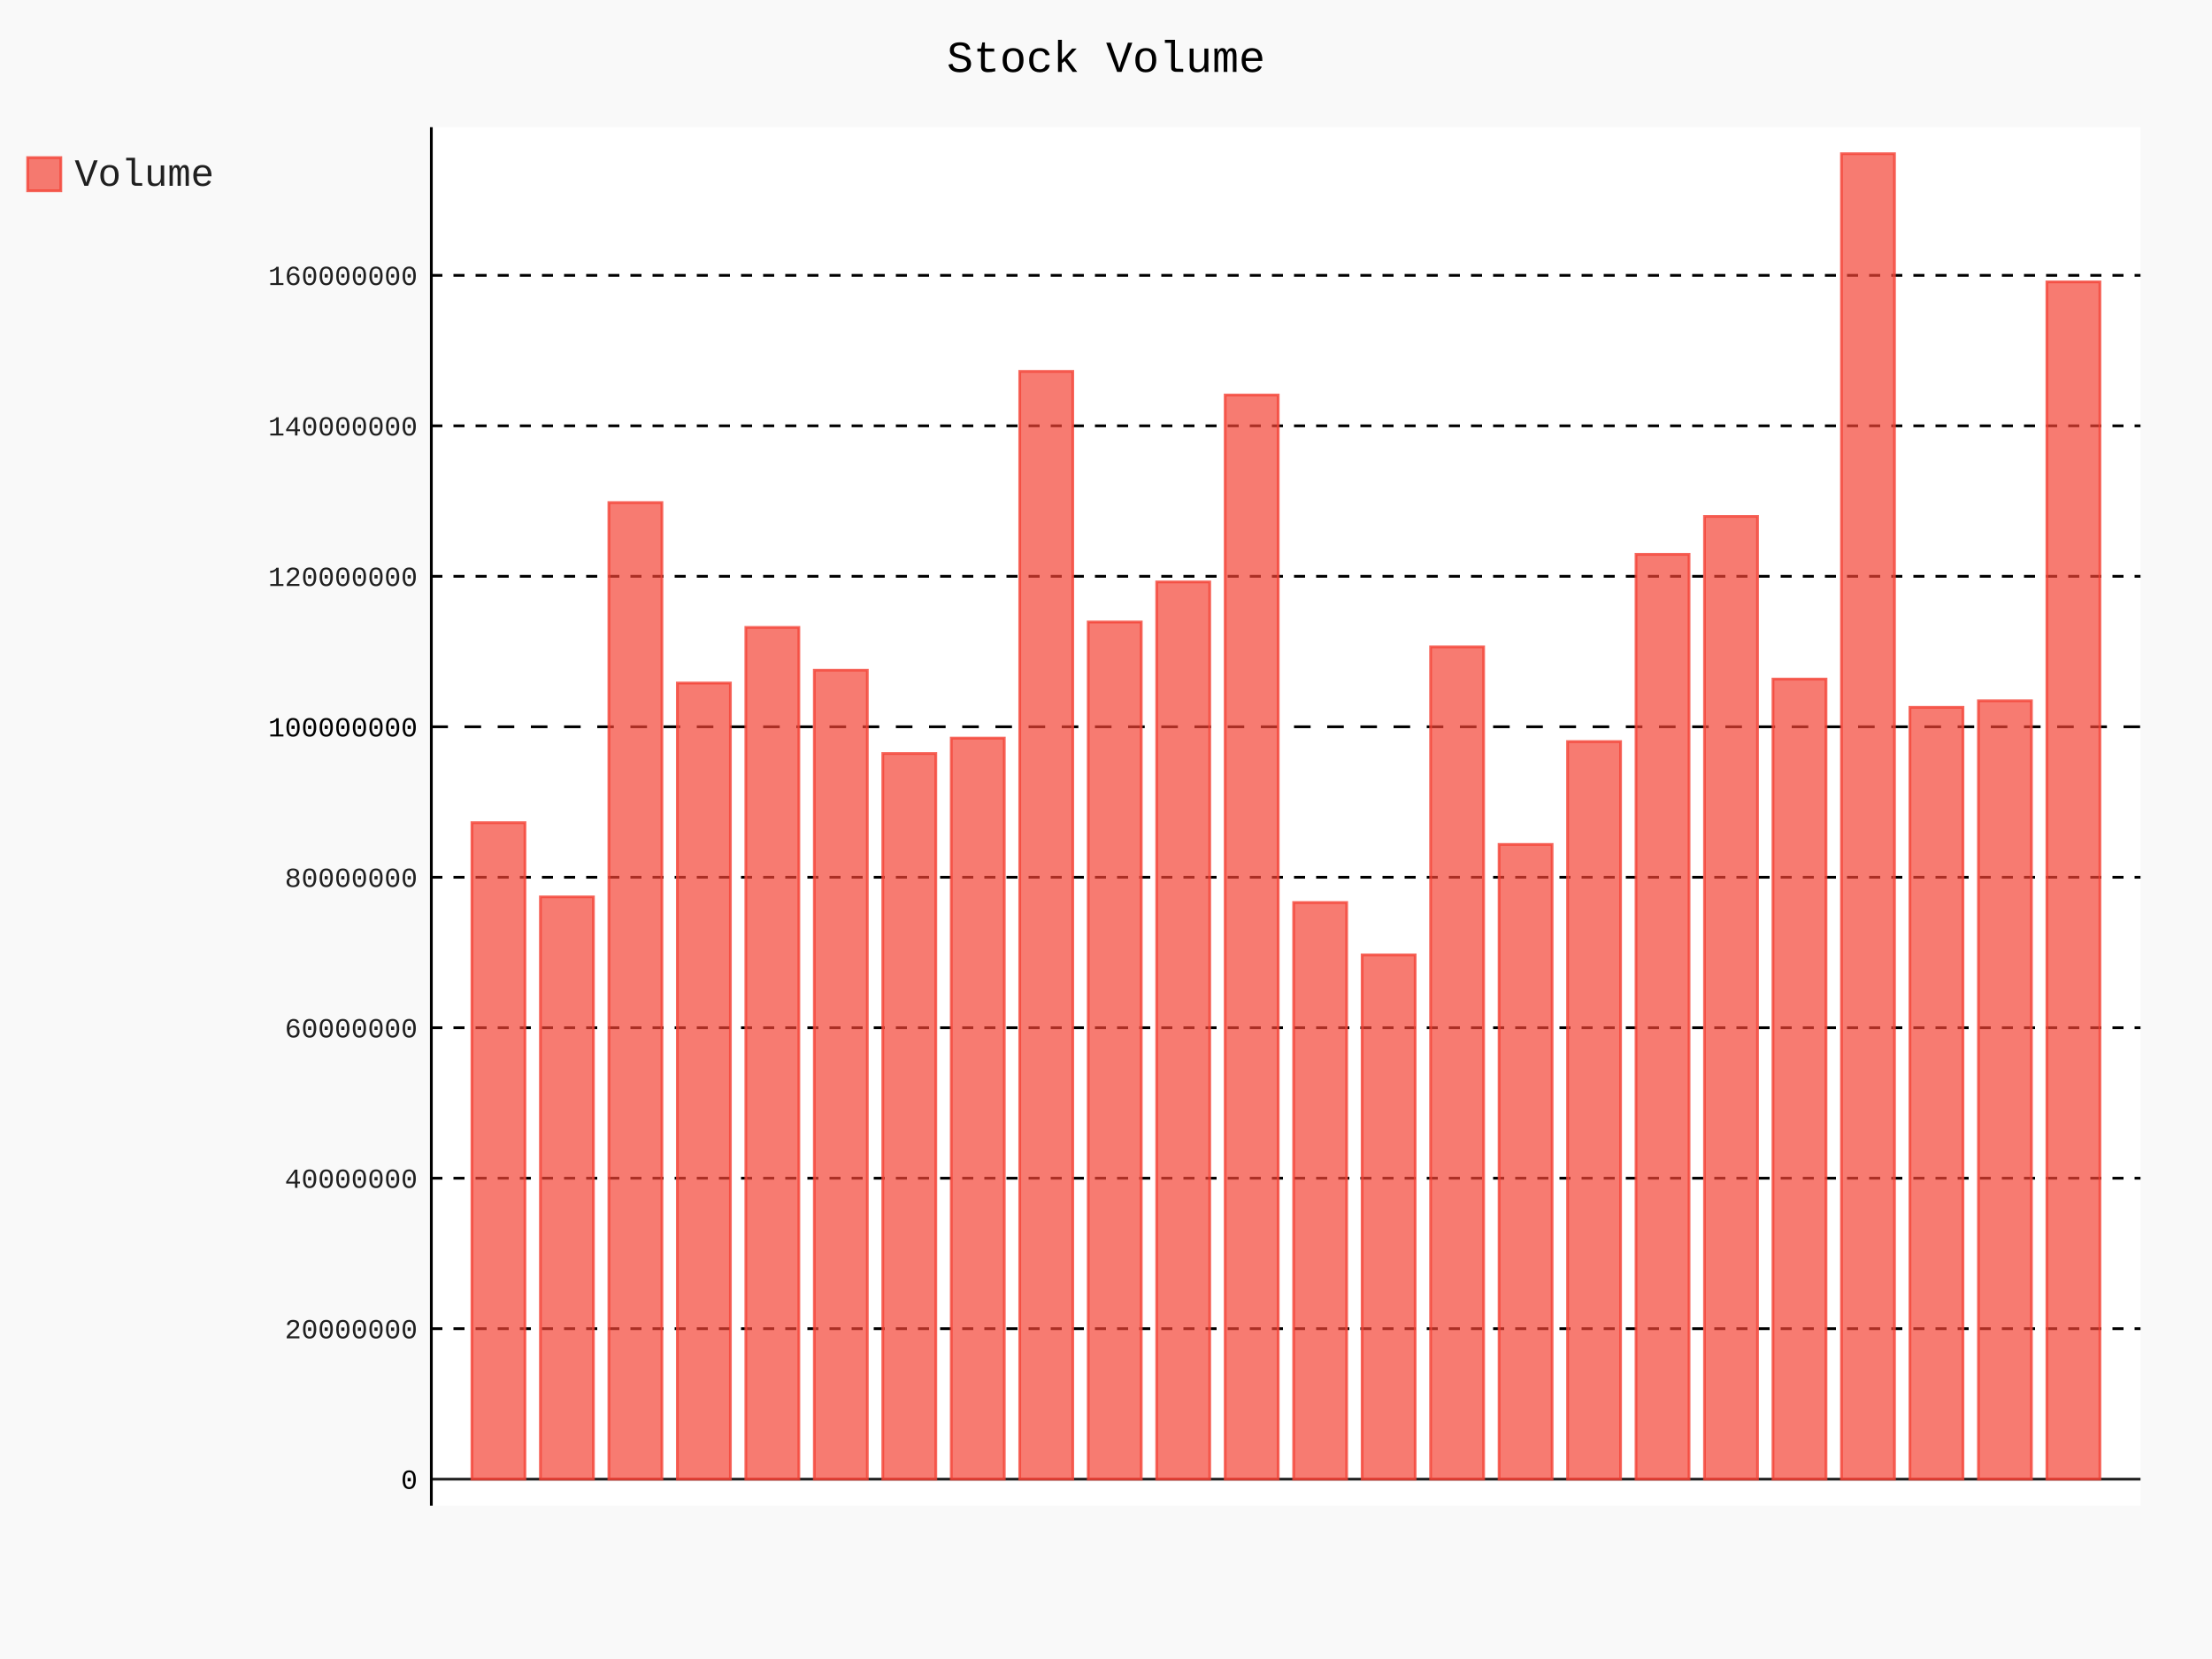
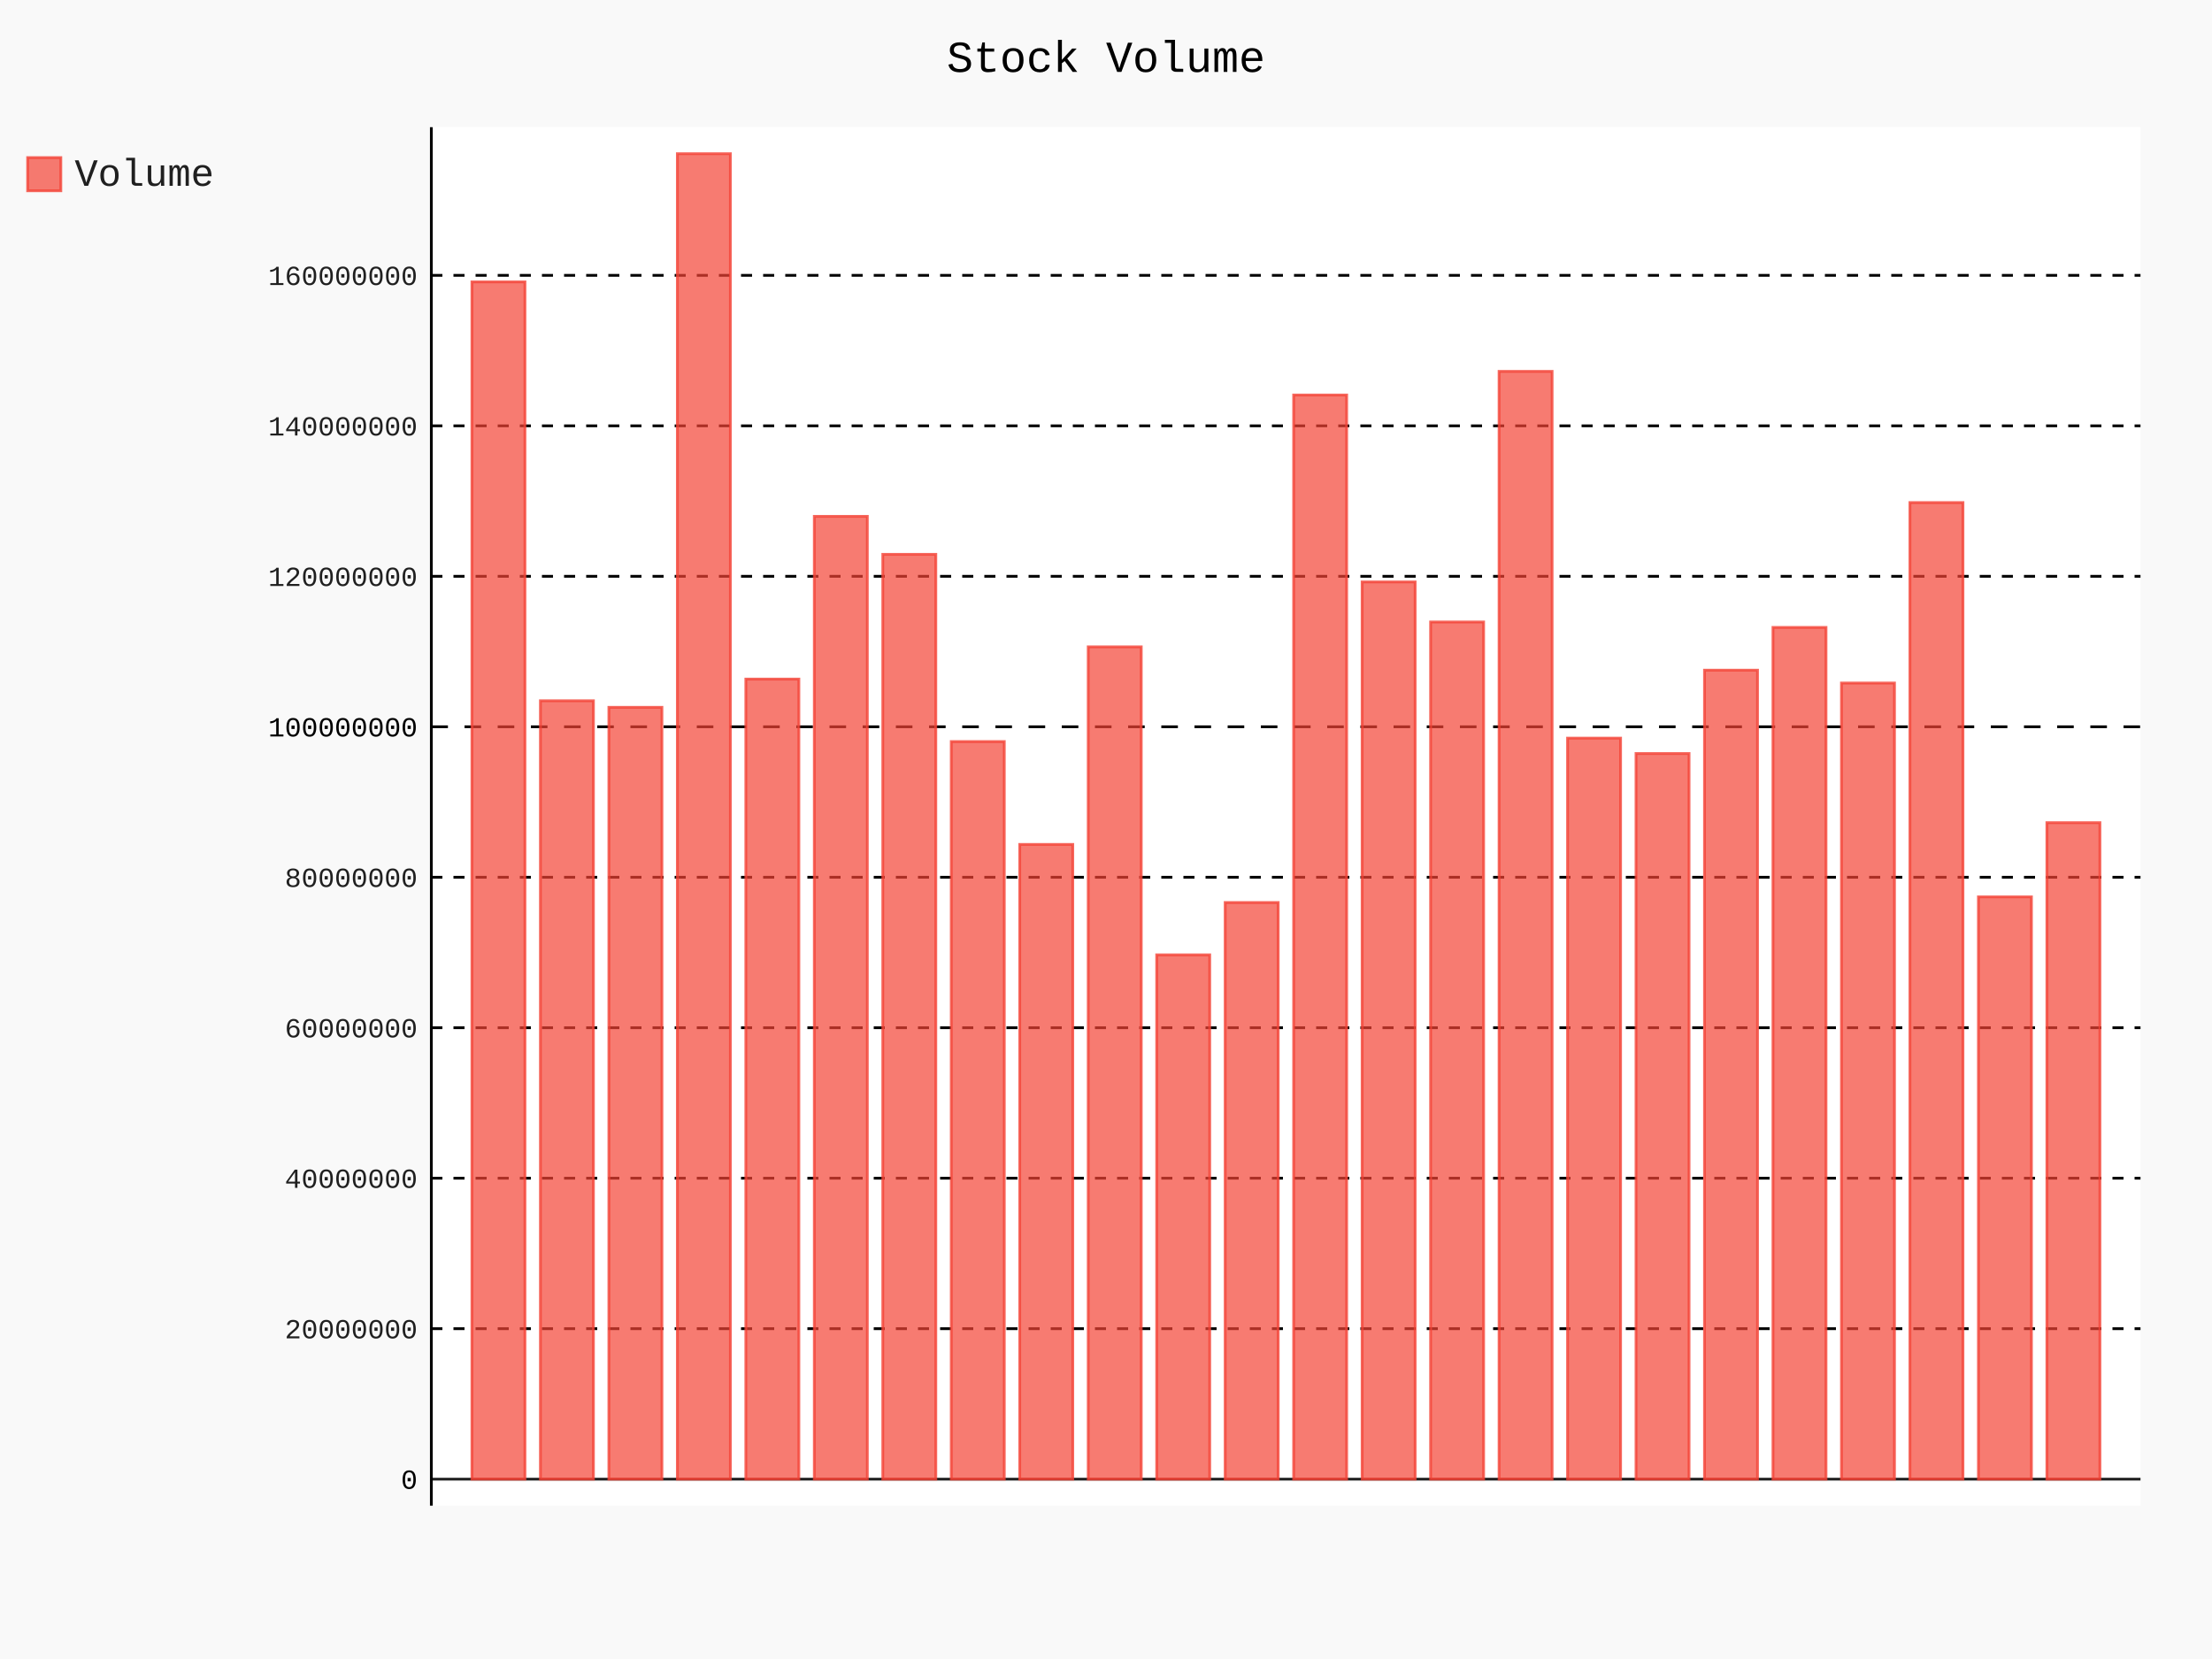
- <svg xmlns="http://www.w3.org/2000/svg" id="chart-408029d4-fd96-4aec-97ce-ac02884b385c" class="pygal-chart" viewBox="0 0 800 600">
+ <svg xmlns="http://www.w3.org/2000/svg" id="chart-9a4e0302-71f8-40c8-864d-7708cdb4b437" class="pygal-chart" viewBox="0 0 800 600">
  <defs>
-     <style type="text/css">#chart-408029d4-fd96-4aec-97ce-ac02884b385c{-webkit-user-select:none;-webkit-font-smoothing:antialiased;font-family:Consolas,"Liberation Mono",Menlo,Courier,monospace}#chart-408029d4-fd96-4aec-97ce-ac02884b385c .title{font-family:Consolas,"Liberation Mono",Menlo,Courier,monospace;font-size:16px}#chart-408029d4-fd96-4aec-97ce-ac02884b385c .legends .legend text{font-family:Consolas,"Liberation Mono",Menlo,Courier,monospace;font-size:14px}#chart-408029d4-fd96-4aec-97ce-ac02884b385c .axis text{font-family:Consolas,"Liberation Mono",Menlo,Courier,monospace;font-size:10px}#chart-408029d4-fd96-4aec-97ce-ac02884b385c .axis text.major{font-family:Consolas,"Liberation Mono",Menlo,Courier,monospace;font-size:10px}#chart-408029d4-fd96-4aec-97ce-ac02884b385c .text-overlay text.value{font-family:Consolas,"Liberation Mono",Menlo,Courier,monospace;font-size:16px}#chart-408029d4-fd96-4aec-97ce-ac02884b385c .text-overlay text.label{font-family:Consolas,"Liberation Mono",Menlo,Courier,monospace;font-size:10px}#chart-408029d4-fd96-4aec-97ce-ac02884b385c .tooltip{font-family:Consolas,"Liberation Mono",Menlo,Courier,monospace;font-size:14px}#chart-408029d4-fd96-4aec-97ce-ac02884b385c text.no_data{font-family:Consolas,"Liberation Mono",Menlo,Courier,monospace;font-size:64px}
- #chart-408029d4-fd96-4aec-97ce-ac02884b385c{background-color:rgba(249,249,249,1)}#chart-408029d4-fd96-4aec-97ce-ac02884b385c path,#chart-408029d4-fd96-4aec-97ce-ac02884b385c line,#chart-408029d4-fd96-4aec-97ce-ac02884b385c rect,#chart-408029d4-fd96-4aec-97ce-ac02884b385c circle{-webkit-transition:150ms;-moz-transition:150ms;transition:150ms}#chart-408029d4-fd96-4aec-97ce-ac02884b385c .graph &gt; .background{fill:rgba(249,249,249,1)}#chart-408029d4-fd96-4aec-97ce-ac02884b385c .plot &gt; .background{fill:rgba(255,255,255,1)}#chart-408029d4-fd96-4aec-97ce-ac02884b385c .graph{fill:rgba(0,0,0,.87)}#chart-408029d4-fd96-4aec-97ce-ac02884b385c text.no_data{fill:rgba(0,0,0,1)}#chart-408029d4-fd96-4aec-97ce-ac02884b385c .title{fill:rgba(0,0,0,1)}#chart-408029d4-fd96-4aec-97ce-ac02884b385c .legends .legend text{fill:rgba(0,0,0,.87)}#chart-408029d4-fd96-4aec-97ce-ac02884b385c .legends .legend:hover text{fill:rgba(0,0,0,1)}#chart-408029d4-fd96-4aec-97ce-ac02884b385c .axis .line{stroke:rgba(0,0,0,1)}#chart-408029d4-fd96-4aec-97ce-ac02884b385c .axis .guide.line{stroke:rgba(0,0,0,.54)}#chart-408029d4-fd96-4aec-97ce-ac02884b385c .axis .major.line{stroke:rgba(0,0,0,.87)}#chart-408029d4-fd96-4aec-97ce-ac02884b385c .axis text.major{fill:rgba(0,0,0,1)}#chart-408029d4-fd96-4aec-97ce-ac02884b385c .axis.y .guides:hover .guide.line,#chart-408029d4-fd96-4aec-97ce-ac02884b385c .line-graph .axis.x .guides:hover .guide.line,#chart-408029d4-fd96-4aec-97ce-ac02884b385c .stackedline-graph .axis.x .guides:hover .guide.line,#chart-408029d4-fd96-4aec-97ce-ac02884b385c .xy-graph .axis.x .guides:hover .guide.line{stroke:rgba(0,0,0,1)}#chart-408029d4-fd96-4aec-97ce-ac02884b385c .axis .guides:hover text{fill:rgba(0,0,0,1)}#chart-408029d4-fd96-4aec-97ce-ac02884b385c .reactive{fill-opacity:.7;stroke-opacity:.8;stroke-width:1}#chart-408029d4-fd96-4aec-97ce-ac02884b385c .ci{stroke:rgba(0,0,0,.87)}#chart-408029d4-fd96-4aec-97ce-ac02884b385c .reactive.active,#chart-408029d4-fd96-4aec-97ce-ac02884b385c .active .reactive{fill-opacity:.8;stroke-opacity:.9;stroke-width:4}#chart-408029d4-fd96-4aec-97ce-ac02884b385c .ci .reactive.active{stroke-width:1.5}#chart-408029d4-fd96-4aec-97ce-ac02884b385c .series text{fill:rgba(0,0,0,1)}#chart-408029d4-fd96-4aec-97ce-ac02884b385c .tooltip rect{fill:rgba(255,255,255,1);stroke:rgba(0,0,0,1);-webkit-transition:opacity 150ms;-moz-transition:opacity 150ms;transition:opacity 150ms}#chart-408029d4-fd96-4aec-97ce-ac02884b385c .tooltip .label{fill:rgba(0,0,0,.87)}#chart-408029d4-fd96-4aec-97ce-ac02884b385c .tooltip .label{fill:rgba(0,0,0,.87)}#chart-408029d4-fd96-4aec-97ce-ac02884b385c .tooltip .legend{font-size:.8em;fill:rgba(0,0,0,.54)}#chart-408029d4-fd96-4aec-97ce-ac02884b385c .tooltip .x_label{font-size:.6em;fill:rgba(0,0,0,1)}#chart-408029d4-fd96-4aec-97ce-ac02884b385c .tooltip .xlink{font-size:.5em;text-decoration:underline}#chart-408029d4-fd96-4aec-97ce-ac02884b385c .tooltip .value{font-size:1.5em}#chart-408029d4-fd96-4aec-97ce-ac02884b385c .bound{font-size:.5em}#chart-408029d4-fd96-4aec-97ce-ac02884b385c .max-value{font-size:.75em;fill:rgba(0,0,0,.54)}#chart-408029d4-fd96-4aec-97ce-ac02884b385c .map-element{fill:rgba(255,255,255,1);stroke:rgba(0,0,0,.54) !important}#chart-408029d4-fd96-4aec-97ce-ac02884b385c .map-element .reactive{fill-opacity:inherit;stroke-opacity:inherit}#chart-408029d4-fd96-4aec-97ce-ac02884b385c .color-0,#chart-408029d4-fd96-4aec-97ce-ac02884b385c .color-0 a:visited{stroke:#F44336;fill:#F44336}#chart-408029d4-fd96-4aec-97ce-ac02884b385c .text-overlay .color-0 text{fill:black}
- #chart-408029d4-fd96-4aec-97ce-ac02884b385c text.no_data{text-anchor:middle}#chart-408029d4-fd96-4aec-97ce-ac02884b385c .guide.line{fill:none}#chart-408029d4-fd96-4aec-97ce-ac02884b385c .centered{text-anchor:middle}#chart-408029d4-fd96-4aec-97ce-ac02884b385c .title{text-anchor:middle}#chart-408029d4-fd96-4aec-97ce-ac02884b385c .legends .legend text{fill-opacity:1}#chart-408029d4-fd96-4aec-97ce-ac02884b385c .axis.x text{text-anchor:middle}#chart-408029d4-fd96-4aec-97ce-ac02884b385c .axis.x:not(.web) text[transform]{text-anchor:start}#chart-408029d4-fd96-4aec-97ce-ac02884b385c .axis.x:not(.web) text[transform].backwards{text-anchor:end}#chart-408029d4-fd96-4aec-97ce-ac02884b385c .axis.y text{text-anchor:end}#chart-408029d4-fd96-4aec-97ce-ac02884b385c .axis.y text[transform].backwards{text-anchor:start}#chart-408029d4-fd96-4aec-97ce-ac02884b385c .axis.y2 text{text-anchor:start}#chart-408029d4-fd96-4aec-97ce-ac02884b385c .axis.y2 text[transform].backwards{text-anchor:end}#chart-408029d4-fd96-4aec-97ce-ac02884b385c .axis .guide.line{stroke-dasharray:4,4;stroke:black}#chart-408029d4-fd96-4aec-97ce-ac02884b385c .axis .major.guide.line{stroke-dasharray:6,6;stroke:black}#chart-408029d4-fd96-4aec-97ce-ac02884b385c .horizontal .axis.y .guide.line,#chart-408029d4-fd96-4aec-97ce-ac02884b385c .horizontal .axis.y2 .guide.line,#chart-408029d4-fd96-4aec-97ce-ac02884b385c .vertical .axis.x .guide.line{opacity:0}#chart-408029d4-fd96-4aec-97ce-ac02884b385c .horizontal .axis.always_show .guide.line,#chart-408029d4-fd96-4aec-97ce-ac02884b385c .vertical .axis.always_show .guide.line{opacity:1 !important}#chart-408029d4-fd96-4aec-97ce-ac02884b385c .axis.y .guides:hover .guide.line,#chart-408029d4-fd96-4aec-97ce-ac02884b385c .axis.y2 .guides:hover .guide.line,#chart-408029d4-fd96-4aec-97ce-ac02884b385c .axis.x .guides:hover .guide.line{opacity:1}#chart-408029d4-fd96-4aec-97ce-ac02884b385c .axis .guides:hover text{opacity:1}#chart-408029d4-fd96-4aec-97ce-ac02884b385c .nofill{fill:none}#chart-408029d4-fd96-4aec-97ce-ac02884b385c .subtle-fill{fill-opacity:.2}#chart-408029d4-fd96-4aec-97ce-ac02884b385c .dot{stroke-width:1px;fill-opacity:1;stroke-opacity:1}#chart-408029d4-fd96-4aec-97ce-ac02884b385c .dot.active{stroke-width:5px}#chart-408029d4-fd96-4aec-97ce-ac02884b385c .dot.negative{fill:transparent}#chart-408029d4-fd96-4aec-97ce-ac02884b385c text,#chart-408029d4-fd96-4aec-97ce-ac02884b385c tspan{stroke:none !important}#chart-408029d4-fd96-4aec-97ce-ac02884b385c .series text.active{opacity:1}#chart-408029d4-fd96-4aec-97ce-ac02884b385c .tooltip rect{fill-opacity:.95;stroke-width:.5}#chart-408029d4-fd96-4aec-97ce-ac02884b385c .tooltip text{fill-opacity:1}#chart-408029d4-fd96-4aec-97ce-ac02884b385c .showable{visibility:hidden}#chart-408029d4-fd96-4aec-97ce-ac02884b385c .showable.shown{visibility:visible}#chart-408029d4-fd96-4aec-97ce-ac02884b385c .gauge-background{fill:rgba(229,229,229,1);stroke:none}#chart-408029d4-fd96-4aec-97ce-ac02884b385c .bg-lines{stroke:rgba(249,249,249,1);stroke-width:2px}</style>
+     <style type="text/css">#chart-9a4e0302-71f8-40c8-864d-7708cdb4b437{-webkit-user-select:none;-webkit-font-smoothing:antialiased;font-family:Consolas,"Liberation Mono",Menlo,Courier,monospace}#chart-9a4e0302-71f8-40c8-864d-7708cdb4b437 .title{font-family:Consolas,"Liberation Mono",Menlo,Courier,monospace;font-size:16px}#chart-9a4e0302-71f8-40c8-864d-7708cdb4b437 .legends .legend text{font-family:Consolas,"Liberation Mono",Menlo,Courier,monospace;font-size:14px}#chart-9a4e0302-71f8-40c8-864d-7708cdb4b437 .axis text{font-family:Consolas,"Liberation Mono",Menlo,Courier,monospace;font-size:10px}#chart-9a4e0302-71f8-40c8-864d-7708cdb4b437 .axis text.major{font-family:Consolas,"Liberation Mono",Menlo,Courier,monospace;font-size:10px}#chart-9a4e0302-71f8-40c8-864d-7708cdb4b437 .text-overlay text.value{font-family:Consolas,"Liberation Mono",Menlo,Courier,monospace;font-size:16px}#chart-9a4e0302-71f8-40c8-864d-7708cdb4b437 .text-overlay text.label{font-family:Consolas,"Liberation Mono",Menlo,Courier,monospace;font-size:10px}#chart-9a4e0302-71f8-40c8-864d-7708cdb4b437 .tooltip{font-family:Consolas,"Liberation Mono",Menlo,Courier,monospace;font-size:14px}#chart-9a4e0302-71f8-40c8-864d-7708cdb4b437 text.no_data{font-family:Consolas,"Liberation Mono",Menlo,Courier,monospace;font-size:64px}
+ #chart-9a4e0302-71f8-40c8-864d-7708cdb4b437{background-color:rgba(249,249,249,1)}#chart-9a4e0302-71f8-40c8-864d-7708cdb4b437 path,#chart-9a4e0302-71f8-40c8-864d-7708cdb4b437 line,#chart-9a4e0302-71f8-40c8-864d-7708cdb4b437 rect,#chart-9a4e0302-71f8-40c8-864d-7708cdb4b437 circle{-webkit-transition:150ms;-moz-transition:150ms;transition:150ms}#chart-9a4e0302-71f8-40c8-864d-7708cdb4b437 .graph &gt; .background{fill:rgba(249,249,249,1)}#chart-9a4e0302-71f8-40c8-864d-7708cdb4b437 .plot &gt; .background{fill:rgba(255,255,255,1)}#chart-9a4e0302-71f8-40c8-864d-7708cdb4b437 .graph{fill:rgba(0,0,0,.87)}#chart-9a4e0302-71f8-40c8-864d-7708cdb4b437 text.no_data{fill:rgba(0,0,0,1)}#chart-9a4e0302-71f8-40c8-864d-7708cdb4b437 .title{fill:rgba(0,0,0,1)}#chart-9a4e0302-71f8-40c8-864d-7708cdb4b437 .legends .legend text{fill:rgba(0,0,0,.87)}#chart-9a4e0302-71f8-40c8-864d-7708cdb4b437 .legends .legend:hover text{fill:rgba(0,0,0,1)}#chart-9a4e0302-71f8-40c8-864d-7708cdb4b437 .axis .line{stroke:rgba(0,0,0,1)}#chart-9a4e0302-71f8-40c8-864d-7708cdb4b437 .axis .guide.line{stroke:rgba(0,0,0,.54)}#chart-9a4e0302-71f8-40c8-864d-7708cdb4b437 .axis .major.line{stroke:rgba(0,0,0,.87)}#chart-9a4e0302-71f8-40c8-864d-7708cdb4b437 .axis text.major{fill:rgba(0,0,0,1)}#chart-9a4e0302-71f8-40c8-864d-7708cdb4b437 .axis.y .guides:hover .guide.line,#chart-9a4e0302-71f8-40c8-864d-7708cdb4b437 .line-graph .axis.x .guides:hover .guide.line,#chart-9a4e0302-71f8-40c8-864d-7708cdb4b437 .stackedline-graph .axis.x .guides:hover .guide.line,#chart-9a4e0302-71f8-40c8-864d-7708cdb4b437 .xy-graph .axis.x .guides:hover .guide.line{stroke:rgba(0,0,0,1)}#chart-9a4e0302-71f8-40c8-864d-7708cdb4b437 .axis .guides:hover text{fill:rgba(0,0,0,1)}#chart-9a4e0302-71f8-40c8-864d-7708cdb4b437 .reactive{fill-opacity:.7;stroke-opacity:.8;stroke-width:1}#chart-9a4e0302-71f8-40c8-864d-7708cdb4b437 .ci{stroke:rgba(0,0,0,.87)}#chart-9a4e0302-71f8-40c8-864d-7708cdb4b437 .reactive.active,#chart-9a4e0302-71f8-40c8-864d-7708cdb4b437 .active .reactive{fill-opacity:.8;stroke-opacity:.9;stroke-width:4}#chart-9a4e0302-71f8-40c8-864d-7708cdb4b437 .ci .reactive.active{stroke-width:1.5}#chart-9a4e0302-71f8-40c8-864d-7708cdb4b437 .series text{fill:rgba(0,0,0,1)}#chart-9a4e0302-71f8-40c8-864d-7708cdb4b437 .tooltip rect{fill:rgba(255,255,255,1);stroke:rgba(0,0,0,1);-webkit-transition:opacity 150ms;-moz-transition:opacity 150ms;transition:opacity 150ms}#chart-9a4e0302-71f8-40c8-864d-7708cdb4b437 .tooltip .label{fill:rgba(0,0,0,.87)}#chart-9a4e0302-71f8-40c8-864d-7708cdb4b437 .tooltip .label{fill:rgba(0,0,0,.87)}#chart-9a4e0302-71f8-40c8-864d-7708cdb4b437 .tooltip .legend{font-size:.8em;fill:rgba(0,0,0,.54)}#chart-9a4e0302-71f8-40c8-864d-7708cdb4b437 .tooltip .x_label{font-size:.6em;fill:rgba(0,0,0,1)}#chart-9a4e0302-71f8-40c8-864d-7708cdb4b437 .tooltip .xlink{font-size:.5em;text-decoration:underline}#chart-9a4e0302-71f8-40c8-864d-7708cdb4b437 .tooltip .value{font-size:1.5em}#chart-9a4e0302-71f8-40c8-864d-7708cdb4b437 .bound{font-size:.5em}#chart-9a4e0302-71f8-40c8-864d-7708cdb4b437 .max-value{font-size:.75em;fill:rgba(0,0,0,.54)}#chart-9a4e0302-71f8-40c8-864d-7708cdb4b437 .map-element{fill:rgba(255,255,255,1);stroke:rgba(0,0,0,.54) !important}#chart-9a4e0302-71f8-40c8-864d-7708cdb4b437 .map-element .reactive{fill-opacity:inherit;stroke-opacity:inherit}#chart-9a4e0302-71f8-40c8-864d-7708cdb4b437 .color-0,#chart-9a4e0302-71f8-40c8-864d-7708cdb4b437 .color-0 a:visited{stroke:#F44336;fill:#F44336}#chart-9a4e0302-71f8-40c8-864d-7708cdb4b437 .text-overlay .color-0 text{fill:black}
+ #chart-9a4e0302-71f8-40c8-864d-7708cdb4b437 text.no_data{text-anchor:middle}#chart-9a4e0302-71f8-40c8-864d-7708cdb4b437 .guide.line{fill:none}#chart-9a4e0302-71f8-40c8-864d-7708cdb4b437 .centered{text-anchor:middle}#chart-9a4e0302-71f8-40c8-864d-7708cdb4b437 .title{text-anchor:middle}#chart-9a4e0302-71f8-40c8-864d-7708cdb4b437 .legends .legend text{fill-opacity:1}#chart-9a4e0302-71f8-40c8-864d-7708cdb4b437 .axis.x text{text-anchor:middle}#chart-9a4e0302-71f8-40c8-864d-7708cdb4b437 .axis.x:not(.web) text[transform]{text-anchor:start}#chart-9a4e0302-71f8-40c8-864d-7708cdb4b437 .axis.x:not(.web) text[transform].backwards{text-anchor:end}#chart-9a4e0302-71f8-40c8-864d-7708cdb4b437 .axis.y text{text-anchor:end}#chart-9a4e0302-71f8-40c8-864d-7708cdb4b437 .axis.y text[transform].backwards{text-anchor:start}#chart-9a4e0302-71f8-40c8-864d-7708cdb4b437 .axis.y2 text{text-anchor:start}#chart-9a4e0302-71f8-40c8-864d-7708cdb4b437 .axis.y2 text[transform].backwards{text-anchor:end}#chart-9a4e0302-71f8-40c8-864d-7708cdb4b437 .axis .guide.line{stroke-dasharray:4,4;stroke:black}#chart-9a4e0302-71f8-40c8-864d-7708cdb4b437 .axis .major.guide.line{stroke-dasharray:6,6;stroke:black}#chart-9a4e0302-71f8-40c8-864d-7708cdb4b437 .horizontal .axis.y .guide.line,#chart-9a4e0302-71f8-40c8-864d-7708cdb4b437 .horizontal .axis.y2 .guide.line,#chart-9a4e0302-71f8-40c8-864d-7708cdb4b437 .vertical .axis.x .guide.line{opacity:0}#chart-9a4e0302-71f8-40c8-864d-7708cdb4b437 .horizontal .axis.always_show .guide.line,#chart-9a4e0302-71f8-40c8-864d-7708cdb4b437 .vertical .axis.always_show .guide.line{opacity:1 !important}#chart-9a4e0302-71f8-40c8-864d-7708cdb4b437 .axis.y .guides:hover .guide.line,#chart-9a4e0302-71f8-40c8-864d-7708cdb4b437 .axis.y2 .guides:hover .guide.line,#chart-9a4e0302-71f8-40c8-864d-7708cdb4b437 .axis.x .guides:hover .guide.line{opacity:1}#chart-9a4e0302-71f8-40c8-864d-7708cdb4b437 .axis .guides:hover text{opacity:1}#chart-9a4e0302-71f8-40c8-864d-7708cdb4b437 .nofill{fill:none}#chart-9a4e0302-71f8-40c8-864d-7708cdb4b437 .subtle-fill{fill-opacity:.2}#chart-9a4e0302-71f8-40c8-864d-7708cdb4b437 .dot{stroke-width:1px;fill-opacity:1;stroke-opacity:1}#chart-9a4e0302-71f8-40c8-864d-7708cdb4b437 .dot.active{stroke-width:5px}#chart-9a4e0302-71f8-40c8-864d-7708cdb4b437 .dot.negative{fill:transparent}#chart-9a4e0302-71f8-40c8-864d-7708cdb4b437 text,#chart-9a4e0302-71f8-40c8-864d-7708cdb4b437 tspan{stroke:none !important}#chart-9a4e0302-71f8-40c8-864d-7708cdb4b437 .series text.active{opacity:1}#chart-9a4e0302-71f8-40c8-864d-7708cdb4b437 .tooltip rect{fill-opacity:.95;stroke-width:.5}#chart-9a4e0302-71f8-40c8-864d-7708cdb4b437 .tooltip text{fill-opacity:1}#chart-9a4e0302-71f8-40c8-864d-7708cdb4b437 .showable{visibility:hidden}#chart-9a4e0302-71f8-40c8-864d-7708cdb4b437 .showable.shown{visibility:visible}#chart-9a4e0302-71f8-40c8-864d-7708cdb4b437 .gauge-background{fill:rgba(229,229,229,1);stroke:none}#chart-9a4e0302-71f8-40c8-864d-7708cdb4b437 .bg-lines{stroke:rgba(249,249,249,1);stroke-width:2px}</style>
  </defs>
  <g class="graph bar-graph vertical">
    <rect x="0" y="0" width="800" height="600" class="background" />
    <g transform="translate(156, 46)" class="plot">
      <rect x="0" y="0" width="618.144" height="498.544" class="background" />
      <g class="axis y always_show">
        <g class="guides">
          <path d="M0 488.957 h618.144" class="axis major line" />
          <text x="-5" y="492.457" class="major">0</text>
        </g>
        <g class="guides">
          <path d="M0 434.535 h618.144" class="guide line" />
          <text x="-5" y="438.035" class="">20000000</text>
        </g>
        <g class="guides">
          <path d="M0 380.114 h618.144" class="guide line" />
          <text x="-5" y="383.614" class="">40000000</text>
        </g>
        <g class="guides">
          <path d="M0 325.692 h618.144" class="guide line" />
          <text x="-5" y="329.192" class="">60000000</text>
        </g>
        <g class="guides">
          <path d="M0 271.271 h618.144" class="guide line" />
          <text x="-5" y="274.771" class="">80000000</text>
        </g>
        <g class="guides">
          <path d="M0 216.849 h618.144" class="major guide line" />
          <text x="-5" y="220.349" class="major">100000000</text>
        </g>
        <g class="guides">
          <path d="M0 162.427 h618.144" class="guide line" />
          <text x="-5" y="165.927" class="">120000000</text>
        </g>
        <g class="guides">
          <path d="M0 108.006 h618.144" class="guide line" />
          <text x="-5" y="111.506" class="">140000000</text>
        </g>
        <g class="guides">
          <path d="M0 53.584 h618.144" class="guide line" />
          <text x="-5" y="57.084" class="">160000000</text>
        </g>
      </g>
      <g class="axis x">
        <path d="M0 0 v498.544" class="line" />
      </g>
      <g class="series serie-0 color-0">
        <g class="bars">
          <g class="bar">
-             <rect x="14.681" y="251.524" rx="0" ry="0" width="19.178" height="237.433" class="rect reactive tooltip-trigger" />
+             <rect x="14.681" y="55.949" rx="0" ry="0" width="19.178" height="433.008" class="rect reactive tooltip-trigger" />
          </g>
          <g class="bar">
-             <rect x="39.446" y="278.366" rx="0" ry="0" width="19.178" height="210.591" class="rect reactive tooltip-trigger" />
+             <rect x="39.446" y="207.431" rx="0" ry="0" width="19.178" height="281.526" class="rect reactive tooltip-trigger" />
          </g>
          <g class="bar">
-             <rect x="64.212" y="135.758" rx="0" ry="0" width="19.178" height="353.199" class="rect reactive tooltip-trigger" />
+             <rect x="64.212" y="209.81" rx="0" ry="0" width="19.178" height="279.147" class="rect reactive tooltip-trigger" />
          </g>
          <g class="bar">
-             <rect x="88.977" y="201.024" rx="0" ry="0" width="19.178" height="287.933" class="rect reactive tooltip-trigger" />
+             <rect x="88.977" y="9.587" rx="0" ry="0" width="19.178" height="479.369" class="rect reactive tooltip-trigger" />
          </g>
          <g class="bar">
-             <rect x="113.742" y="180.91" rx="0" ry="0" width="19.178" height="308.047" class="rect reactive tooltip-trigger" />
+             <rect x="113.742" y="199.599" rx="0" ry="0" width="19.178" height="289.357" class="rect reactive tooltip-trigger" />
          </g>
          <g class="bar">
-             <rect x="138.508" y="196.372" rx="0" ry="0" width="19.178" height="292.585" class="rect reactive tooltip-trigger" />
+             <rect x="138.508" y="140.746" rx="0" ry="0" width="19.178" height="348.21" class="rect reactive tooltip-trigger" />
          </g>
          <g class="bar">
-             <rect x="163.273" y="226.516" rx="0" ry="0" width="19.178" height="262.44" class="rect reactive tooltip-trigger" />
+             <rect x="163.273" y="154.481" rx="0" ry="0" width="19.178" height="334.476" class="rect reactive tooltip-trigger" />
          </g>
          <g class="bar">
-             <rect x="188.039" y="220.95" rx="0" ry="0" width="19.178" height="268.007" class="rect reactive tooltip-trigger" />
+             <rect x="188.039" y="222.192" rx="0" ry="0" width="19.178" height="266.765" class="rect reactive tooltip-trigger" />
          </g>
          <g class="bar">
-             <rect x="212.804" y="88.31" rx="0" ry="0" width="19.178" height="400.647" class="rect reactive tooltip-trigger" />
+             <rect x="212.804" y="259.392" rx="0" ry="0" width="19.178" height="229.564" class="rect reactive tooltip-trigger" />
          </g>
          <g class="bar">
-             <rect x="237.569" y="178.944" rx="0" ry="0" width="19.178" height="310.013" class="rect reactive tooltip-trigger" />
+             <rect x="237.569" y="187.935" rx="0" ry="0" width="19.178" height="301.022" class="rect reactive tooltip-trigger" />
          </g>
          <g class="bar">
-             <rect x="262.335" y="164.463" rx="0" ry="0" width="19.178" height="324.494" class="rect reactive tooltip-trigger" />
+             <rect x="262.335" y="299.333" rx="0" ry="0" width="19.178" height="189.624" class="rect reactive tooltip-trigger" />
          </g>
          <g class="bar">
-             <rect x="287.1" y="96.856" rx="0" ry="0" width="19.178" height="392.101" class="rect reactive tooltip-trigger" />
+             <rect x="287.1" y="280.402" rx="0" ry="0" width="19.178" height="208.555" class="rect reactive tooltip-trigger" />
          </g>
          <g class="bar">
-             <rect x="311.866" y="280.402" rx="0" ry="0" width="19.178" height="208.555" class="rect reactive tooltip-trigger" />
+             <rect x="311.866" y="96.856" rx="0" ry="0" width="19.178" height="392.101" class="rect reactive tooltip-trigger" />
          </g>
          <g class="bar">
-             <rect x="336.631" y="299.333" rx="0" ry="0" width="19.178" height="189.624" class="rect reactive tooltip-trigger" />
+             <rect x="336.631" y="164.463" rx="0" ry="0" width="19.178" height="324.494" class="rect reactive tooltip-trigger" />
          </g>
          <g class="bar">
-             <rect x="361.396" y="187.935" rx="0" ry="0" width="19.178" height="301.022" class="rect reactive tooltip-trigger" />
+             <rect x="361.396" y="178.944" rx="0" ry="0" width="19.178" height="310.013" class="rect reactive tooltip-trigger" />
          </g>
          <g class="bar">
-             <rect x="386.162" y="259.392" rx="0" ry="0" width="19.178" height="229.564" class="rect reactive tooltip-trigger" />
+             <rect x="386.162" y="88.31" rx="0" ry="0" width="19.178" height="400.647" class="rect reactive tooltip-trigger" />
          </g>
          <g class="bar">
-             <rect x="410.927" y="222.192" rx="0" ry="0" width="19.178" height="266.765" class="rect reactive tooltip-trigger" />
+             <rect x="410.927" y="220.95" rx="0" ry="0" width="19.178" height="268.007" class="rect reactive tooltip-trigger" />
          </g>
          <g class="bar">
-             <rect x="435.693" y="154.481" rx="0" ry="0" width="19.178" height="334.476" class="rect reactive tooltip-trigger" />
+             <rect x="435.693" y="226.516" rx="0" ry="0" width="19.178" height="262.44" class="rect reactive tooltip-trigger" />
          </g>
          <g class="bar">
-             <rect x="460.458" y="140.746" rx="0" ry="0" width="19.178" height="348.21" class="rect reactive tooltip-trigger" />
+             <rect x="460.458" y="196.372" rx="0" ry="0" width="19.178" height="292.585" class="rect reactive tooltip-trigger" />
          </g>
          <g class="bar">
-             <rect x="485.223" y="199.599" rx="0" ry="0" width="19.178" height="289.357" class="rect reactive tooltip-trigger" />
+             <rect x="485.223" y="180.91" rx="0" ry="0" width="19.178" height="308.047" class="rect reactive tooltip-trigger" />
          </g>
          <g class="bar">
-             <rect x="509.989" y="9.587" rx="0" ry="0" width="19.178" height="479.369" class="rect reactive tooltip-trigger" />
+             <rect x="509.989" y="201.024" rx="0" ry="0" width="19.178" height="287.933" class="rect reactive tooltip-trigger" />
          </g>
          <g class="bar">
-             <rect x="534.754" y="209.81" rx="0" ry="0" width="19.178" height="279.147" class="rect reactive tooltip-trigger" />
+             <rect x="534.754" y="135.758" rx="0" ry="0" width="19.178" height="353.199" class="rect reactive tooltip-trigger" />
          </g>
          <g class="bar">
-             <rect x="559.52" y="207.431" rx="0" ry="0" width="19.178" height="281.526" class="rect reactive tooltip-trigger" />
+             <rect x="559.52" y="278.366" rx="0" ry="0" width="19.178" height="210.591" class="rect reactive tooltip-trigger" />
          </g>
          <g class="bar">
-             <rect x="584.285" y="55.949" rx="0" ry="0" width="19.178" height="433.008" class="rect reactive tooltip-trigger" />
+             <rect x="584.285" y="251.524" rx="0" ry="0" width="19.178" height="237.433" class="rect reactive tooltip-trigger" />
          </g>
        </g>
      </g>
    </g>
    <g class="titles">
      <text x="400.0" y="26" class="title plot_title">Stock Volume</text>
    </g>
    <g transform="translate(156, 46)" class="plot overlay">
      <g class="series serie-0 color-0" />
    </g>
    <g transform="translate(156, 46)" class="plot text-overlay">
      <g class="series serie-0 color-0" />
    </g>
    <g transform="translate(156, 46)" class="plot tooltip-overlay">
      <g transform="translate(0 0)" style="opacity: 0" class="tooltip">
        <rect rx="0" ry="0" width="0" height="0" class="tooltip-box" />
        <g class="text" />
      </g>
    </g>
    <g transform="translate(10, 56)" class="legends">
      <g id="activate-serie-0" class="legend reactive activate-serie">
        <rect x="0.0" y="1.0" width="12" height="12" class="color-0 reactive" />
        <text x="17.0" y="11.2">Volume</text>
      </g>
    </g>
    <g transform="translate(784, 56)" class="legends" />
  </g>
</svg>
